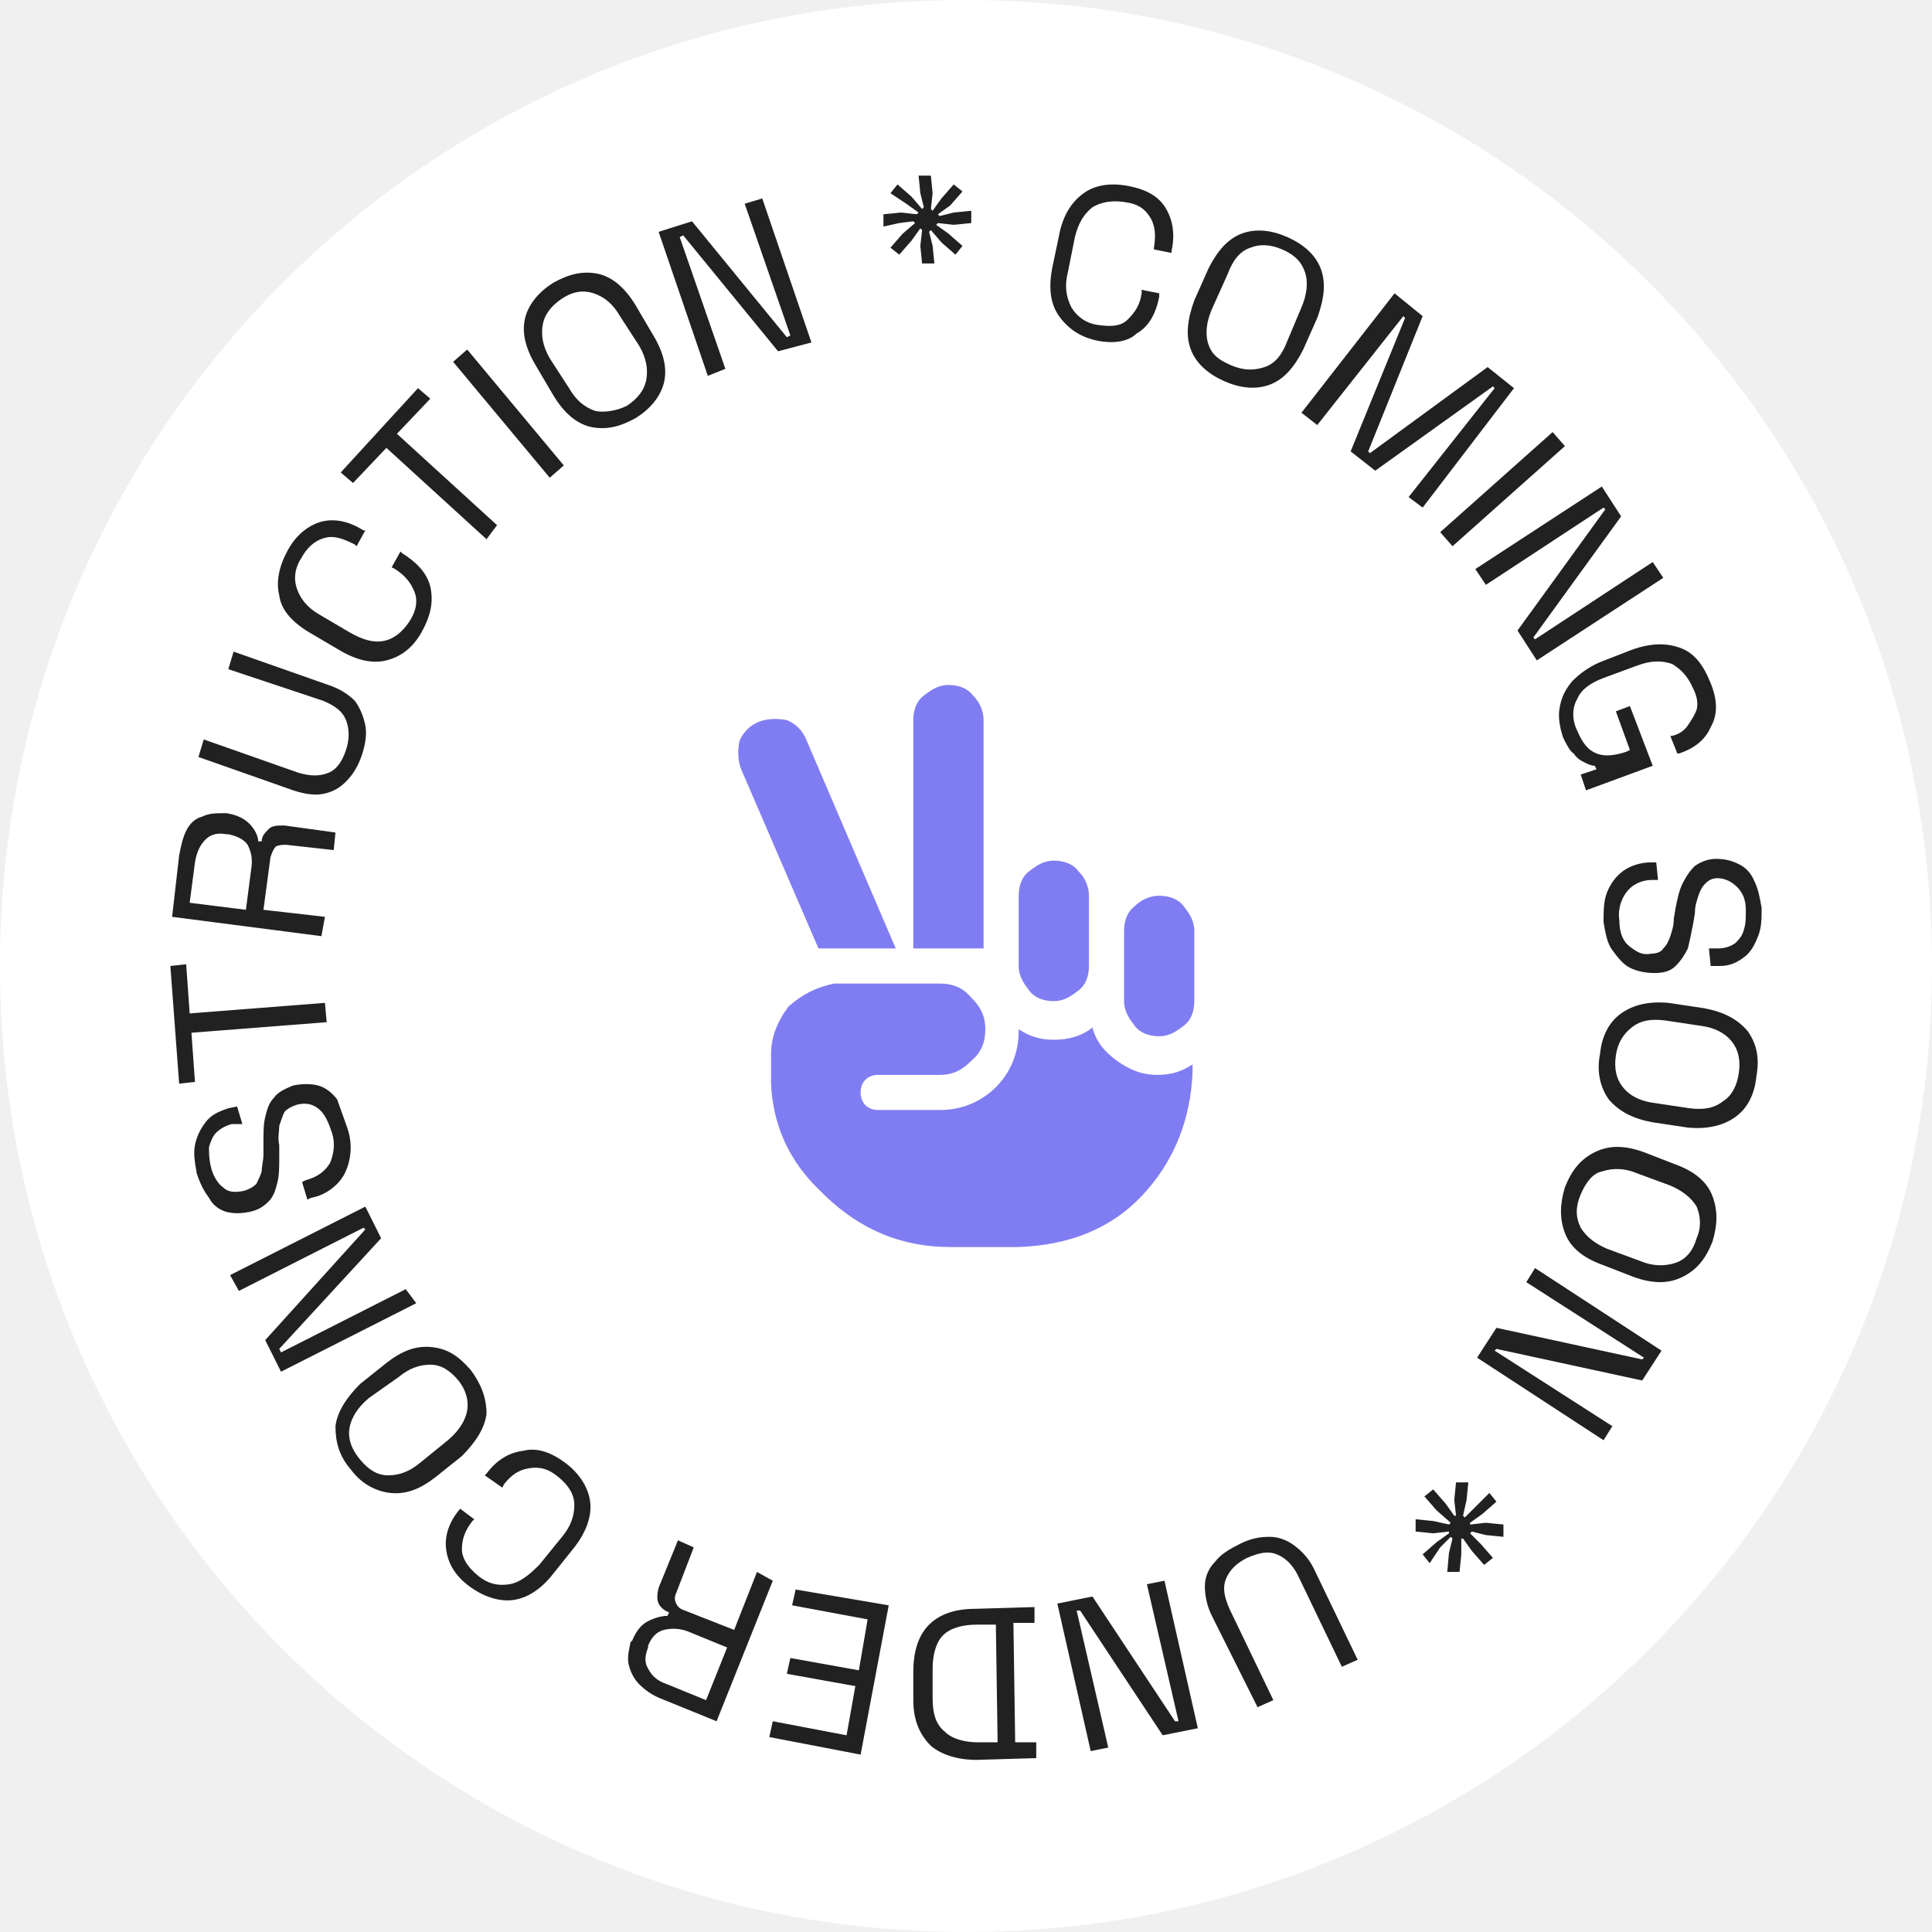
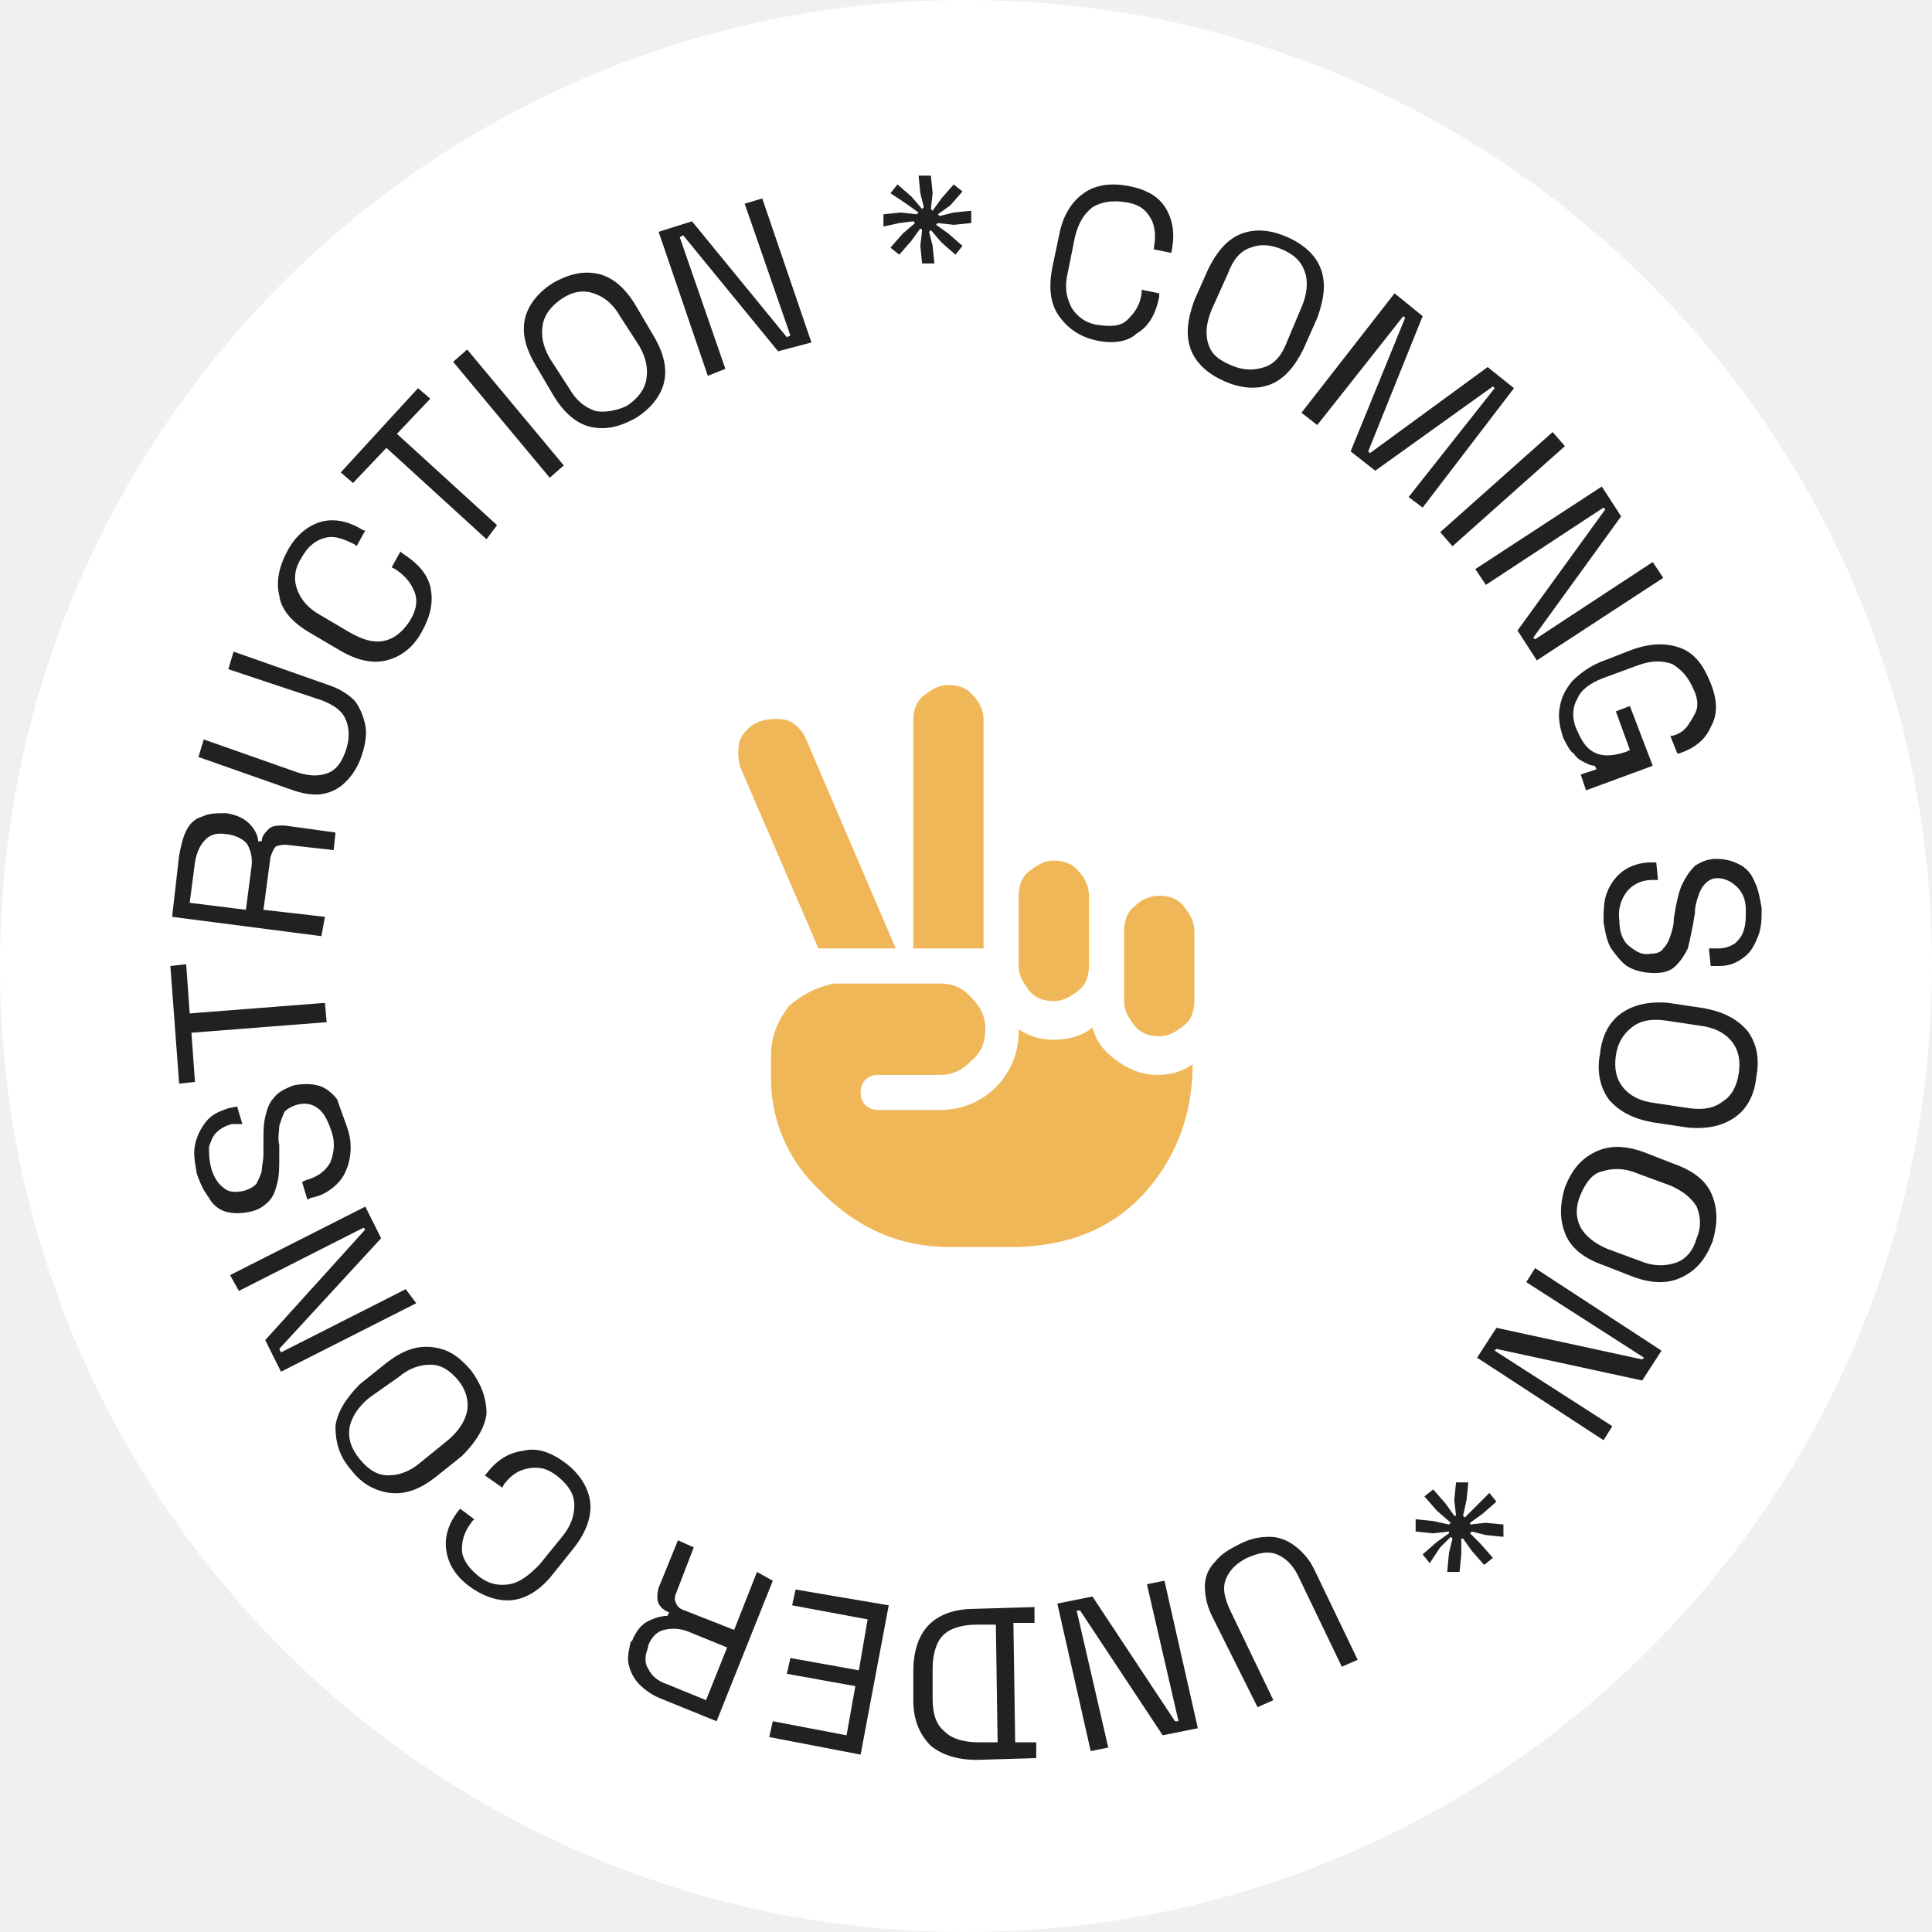
<svg xmlns="http://www.w3.org/2000/svg" id="coming-soon-object" shape-rendering="geometricPrecision" text-rendering="geometricPrecision" width="110px" height="110px" viewBox="0 0 110 110" style="enable-background:new 0 0 110 110;" xml:space="preserve">
  <style type="text/css">
		#rotation-group {
			animation: rotateInfinite 9000ms linear infinite normal forwards
		}
		@keyframes rotateInfinite {
			0% {
				transform: translate(55px,55px) rotate(0deg);
				}
			100% {
				transform: translate(55px,55px) rotate(360deg);
				}
		}
	</style>
  <path fill="#FFFFFF" d="M55,0C24.6,0,0,24.6,0,55s24.6,55,55,55s55-24.6,55-55S85.4,0,55,0L55,0z" />
-   <path fill="#807DF2" d="M51,54h-4.4l-4.4-10.2c-0.2-0.5-0.2-1.1-0.1-1.6c0.2-0.5,0.6-0.9,1.1-1.1c0.5-0.2,1.1-0.2,1.6-0.1   c0.5,0.2,0.9,0.6,1.1,1.1L51,54z M47.5,56h4.4h1.6c0.7,0,1.3,0.2,1.8,0.8c0.5,0.5,0.8,1,0.8,1.8c0,0.7-0.2,1.3-0.8,1.8   c-0.5,0.5-1,0.8-1.8,0.8H50c-0.6,0-1,0.4-1,1c0,0.6,0.4,1,1,1h3.5c1.3,0,2.4-0.5,3.2-1.3c0.8-0.8,1.3-1.9,1.3-3.2v-0.1   c0.6,0.4,1.2,0.6,2,0.6c0.8,0,1.6-0.2,2.2-0.7c0.2,0.8,0.7,1.4,1.4,1.9c0.7,0.5,1.4,0.8,2.3,0.8c0.8,0,1.4-0.2,2-0.6V61   c-0.1,2.8-1.1,5.2-2.9,7.1S60.8,70.9,58,71h-3.9c-2.8,0-5.1-1-7.1-2.9l-0.7-0.7c-1.5-1.6-2.3-3.5-2.4-5.7V60c0-1,0.4-1.9,1-2.7   C45.7,56.6,46.5,56.2,47.5,56L47.5,56z M55.4,39.6c0.4,0.4,0.6,0.9,0.6,1.4v13h-4V41c0-0.6,0.2-1.1,0.6-1.4S53.4,39,54,39   C54.6,39,55.1,39.2,55.4,39.6z M61.4,49.6c0.4,0.4,0.6,0.9,0.6,1.4v4c0,0.6-0.2,1.1-0.6,1.4S60.6,57,60,57c-0.6,0-1.1-0.2-1.4-0.6   S58,55.6,58,55v-4c0-0.6,0.2-1.1,0.6-1.4S59.4,49,60,49C60.6,49,61.1,49.2,61.4,49.6z M64.6,51.6c0.4-0.4,0.9-0.6,1.4-0.6   c0.6,0,1.1,0.2,1.4,0.6S68,52.4,68,53v4c0,0.6-0.2,1.1-0.6,1.4S66.6,59,66,59c-0.6,0-1.1-0.2-1.4-0.6S64,57.6,64,57v-4   C64,52.4,64.2,51.9,64.6,51.6z" />
+   <path fill="#efb758" d="M51,54h-4.4l-4.4-10.2c-0.2-0.5-0.2-1.1-0.1-1.6c0.2-0.5,0.6-0.9,1.1-1.1c0.5-0.2,1.1-0.2,1.6-0.1   c0.5,0.2,0.9,0.6,1.1,1.1L51,54z M47.5,56h4.4h1.6c0.7,0,1.3,0.2,1.8,0.8c0.5,0.5,0.8,1,0.8,1.8c0,0.7-0.2,1.3-0.8,1.8   c-0.5,0.5-1,0.8-1.8,0.8H50c-0.6,0-1,0.4-1,1c0,0.6,0.4,1,1,1h3.5c1.3,0,2.4-0.5,3.2-1.3c0.8-0.8,1.3-1.9,1.3-3.2v-0.1   c0.6,0.4,1.2,0.6,2,0.6c0.8,0,1.6-0.2,2.2-0.7c0.2,0.8,0.7,1.4,1.4,1.9c0.7,0.5,1.4,0.8,2.3,0.8c0.8,0,1.4-0.2,2-0.6V61   c-0.1,2.8-1.1,5.2-2.9,7.1S60.8,70.9,58,71h-3.9c-2.8,0-5.1-1-7.1-2.9l-0.7-0.7c-1.5-1.6-2.3-3.5-2.4-5.7V60c0-1,0.4-1.9,1-2.7   C45.7,56.6,46.5,56.2,47.5,56L47.5,56z M55.4,39.6c0.4,0.4,0.6,0.9,0.6,1.4v13h-4V41c0-0.6,0.2-1.1,0.6-1.4S53.4,39,54,39   C54.6,39,55.1,39.2,55.4,39.6z M61.4,49.6c0.4,0.4,0.6,0.9,0.6,1.4v4c0,0.6-0.2,1.1-0.6,1.4S60.6,57,60,57c-0.6,0-1.1-0.2-1.4-0.6   S58,55.6,58,55v-4c0-0.6,0.2-1.1,0.6-1.4S59.4,49,60,49C60.6,49,61.1,49.2,61.4,49.6z M64.6,51.6c0.4-0.4,0.9-0.6,1.4-0.6   c0.6,0,1.1,0.2,1.4,0.6S68,52.4,68,53v4c0,0.6-0.2,1.1-0.6,1.4S66.6,59,66,59c-0.6,0-1.1-0.2-1.4-0.6S64,57.6,64,57v-4   C64,52.4,64.2,51.9,64.6,51.6z" />
  <g id="rotation-group" transform="translate(55,55) rotate(360)">
    <path fill="#212121" transform="translate(-55,-55)" d="M62.5,19.4c-1-0.2-1.7-0.7-2.2-1.4s-0.6-1.6-0.4-2.7l0.4-1.9c0.2-1.1,0.7-1.9,1.4-2.4s1.6-0.6,2.6-0.4    c1,0.2,1.7,0.6,2.1,1.3c0.4,0.7,0.5,1.5,0.3,2.4l0,0.1l-1-0.2l0-0.1c0.1-0.6,0.1-1.2-0.2-1.7c-0.3-0.5-0.7-0.8-1.5-0.9    c-0.7-0.1-1.3,0-1.8,0.3c-0.5,0.4-0.8,0.9-1,1.7l-0.4,2c-0.2,0.8-0.1,1.4,0.2,2c0.3,0.5,0.8,0.9,1.5,1s1.3,0.1,1.7-0.3    s0.7-0.8,0.8-1.5l0-0.2l1,0.2l0,0.2c-0.2,1-0.6,1.7-1.3,2.1C64.3,19.4,63.5,19.6,62.5,19.4z M69.7,21.7c-0.9-0.4-1.6-1-1.9-1.8    c-0.3-0.8-0.2-1.7,0.2-2.8l0.8-1.8c0.5-1,1.1-1.7,1.9-2s1.7-0.2,2.6,0.2c0.9,0.4,1.6,1,1.9,1.8c0.3,0.8,0.2,1.7-0.2,2.8l-0.8,1.8    c-0.5,1-1.1,1.7-1.9,2S70.6,22.1,69.7,21.7z M70.1,20.8c0.7,0.3,1.3,0.3,1.9,0.1c0.6-0.2,1-0.7,1.3-1.5l0.8-1.9    c0.3-0.7,0.4-1.4,0.2-2c-0.2-0.6-0.6-1-1.3-1.3c-0.7-0.3-1.3-0.3-1.8-0.1c-0.6,0.2-1,0.7-1.3,1.5L69,17.6c-0.3,0.7-0.4,1.4-0.2,2    S69.4,20.5,70.1,20.8z M74.1,23.5l5.3-6.8L81,18l-3.1,7.7l0.1,0.1l6.7-4.9l1.5,1.2L81,28.9l-0.8-0.6l4.9-6.2l-0.1-0.1l-6.7,4.8    l-1.4-1.1l3.1-7.6l-0.1-0.1l-4.9,6.2L74.1,23.5z M82,30.3l6.4-5.7l0.7,0.8l-6.4,5.7L82,30.3z M84,32.4l7.2-4.7l1.1,1.7l-5,6.9    l0.1,0.1l6.7-4.4l0.6,0.9l-7.2,4.7l-1.1-1.7l5-6.9l-0.1-0.1l-6.7,4.4L84,32.4z M89,42c-0.2-0.6-0.3-1.2-0.2-1.7    c0.1-0.6,0.3-1,0.7-1.5c0.4-0.4,0.9-0.8,1.6-1.1l1.8-0.7c1.1-0.4,2-0.4,2.8-0.1s1.3,1,1.7,2c0.4,1,0.4,1.8,0,2.5    c-0.3,0.7-0.9,1.2-1.8,1.5l-0.1,0l-0.4-1l0.1,0c0.4-0.1,0.7-0.3,0.9-0.6c0.2-0.3,0.4-0.6,0.5-0.9c0.1-0.4,0-0.8-0.2-1.2    c-0.3-0.7-0.7-1.1-1.2-1.4c-0.6-0.2-1.2-0.2-2,0.1l-1.9,0.7c-0.8,0.3-1.3,0.7-1.5,1.2c-0.3,0.5-0.3,1.2,0,1.8    c0.3,0.7,0.6,1.1,1.1,1.3c0.5,0.2,1.1,0.1,1.7-0.1l0.2-0.1L92,40.5l0.8-0.3l1.3,3.4L90.3,45L90,44.1l0.9-0.3l-0.1-0.2    c-0.2,0-0.4-0.1-0.6-0.2c-0.2-0.1-0.4-0.2-0.6-0.5C89.4,42.8,89.2,42.4,89,42z M91.3,52.5c0-0.6,0-1.2,0.2-1.7    c0.2-0.5,0.5-0.9,0.9-1.2c0.4-0.3,1-0.5,1.6-0.5l0.3,0l0.1,1l-0.3,0c-0.7,0-1.2,0.3-1.5,0.7s-0.5,1-0.4,1.6c0,0.7,0.2,1.2,0.6,1.5    s0.7,0.5,1.2,0.4c0.3,0,0.6-0.1,0.7-0.3c0.2-0.2,0.3-0.4,0.4-0.7c0.1-0.3,0.2-0.6,0.2-1l0.1-0.6c0.1-0.5,0.2-1,0.4-1.4    c0.2-0.4,0.4-0.7,0.7-1c0.3-0.2,0.7-0.4,1.2-0.4s0.9,0.1,1.3,0.3c0.4,0.2,0.7,0.5,0.9,1c0.2,0.4,0.3,0.9,0.4,1.5    c0,0.6,0,1.1-0.2,1.6s-0.4,0.9-0.8,1.2s-0.8,0.5-1.4,0.5l-0.5,0l-0.1-1l0.5,0c0.4,0,0.7-0.1,1-0.3c0.2-0.2,0.4-0.4,0.5-0.8    c0.1-0.3,0.1-0.7,0.1-1.1c0-0.6-0.2-1-0.5-1.3S98.2,50,97.8,50c-0.3,0-0.5,0.1-0.7,0.3c-0.2,0.2-0.3,0.4-0.4,0.7    c-0.1,0.3-0.2,0.6-0.2,1l-0.1,0.6c-0.1,0.5-0.2,1-0.3,1.4c-0.2,0.4-0.4,0.7-0.7,1c-0.3,0.3-0.7,0.4-1.2,0.4c-0.5,0-1-0.1-1.4-0.3    c-0.4-0.2-0.7-0.6-1-1C91.5,53.7,91.4,53.1,91.3,52.5z M91.1,60c0.1-1,0.5-1.8,1.2-2.3c0.7-0.5,1.6-0.7,2.7-0.6l2,0.3    c1.1,0.2,1.9,0.6,2.5,1.3c0.5,0.7,0.7,1.5,0.5,2.6c-0.1,1-0.5,1.8-1.2,2.3c-0.7,0.5-1.6,0.7-2.7,0.6l-2-0.3    c-1.1-0.2-1.9-0.6-2.5-1.3C91.1,61.9,90.9,61,91.1,60z M92,60.1c-0.1,0.7,0,1.3,0.4,1.8c0.4,0.5,1,0.8,1.8,0.9l2,0.3    c0.8,0.1,1.4,0,1.9-0.4c0.5-0.3,0.8-0.9,0.9-1.6c0.1-0.7,0-1.3-0.4-1.8c-0.4-0.5-1-0.8-1.8-0.9l-2-0.3c-0.8-0.1-1.4,0-1.9,0.4    C92.4,58.9,92.1,59.4,92,60.1z M89.1,67.6c0.4-1,0.9-1.6,1.7-2c0.8-0.4,1.7-0.4,2.8,0l1.8,0.7c1.1,0.4,1.8,1,2.1,1.8    c0.3,0.8,0.3,1.6,0,2.6c-0.4,1-0.9,1.6-1.7,2c-0.8,0.4-1.7,0.4-2.8,0L91.2,72c-1.1-0.4-1.8-1-2.1-1.8S88.8,68.6,89.1,67.6z M90,68    c-0.3,0.7-0.3,1.3,0,1.9c0.3,0.5,0.8,0.9,1.5,1.2l1.9,0.7c0.7,0.3,1.4,0.3,2,0.1c0.6-0.2,1-0.7,1.2-1.4c0.3-0.7,0.2-1.3,0-1.8    c-0.3-0.5-0.8-0.9-1.5-1.2l-1.9-0.7c-0.7-0.3-1.4-0.3-2-0.1C90.7,66.8,90.3,67.3,90,68z M87.4,72.2l7.2,4.7l-1.1,1.7l-8.3-1.8    l-0.1,0.1l6.7,4.3L91.3,82l-7.2-4.7l1.1-1.7l8.3,1.8l0.1-0.1L86.9,73L87.4,72.2z M84.8,85l0.4,0.5l-0.8,0.7l-0.7,0.5l0,0.1l0.9-0.1    l1,0.1l0,0.7l-1-0.1l-0.8-0.2l-0.1,0.1l0.6,0.6l0.7,0.8l-0.5,0.4l-0.7-0.8l-0.5-0.7l-0.1,0l0,0.9l-0.1,1l-0.7,0l0.1-1.1l0.2-0.8    l-0.1-0.1l-0.6,0.6L81.4,89l-0.4-0.5l0.8-0.7l0.7-0.5l0-0.1l-0.9,0.1l-1-0.1l0-0.7l1,0.1l0.9,0.2l0.1-0.1L81.8,86l-0.7-0.8l0.5-0.4    l0.7,0.8l0.5,0.7l0.1,0l-0.1-0.9l0.1-1l0.7,0l-0.1,1l-0.2,0.9l0.1,0.1l0.6-0.6L84.8,85z M70.6,87.9c0.6-0.3,1.1-0.4,1.7-0.4    c0.5,0,1,0.2,1.4,0.5c0.4,0.3,0.8,0.7,1.1,1.3l2.5,5.2l-0.9,0.4l-2.5-5.2c-0.3-0.6-0.7-1-1.2-1.2c-0.5-0.2-1-0.1-1.7,0.2    c-0.6,0.3-1,0.7-1.2,1.2s-0.1,1,0.2,1.7l2.5,5.2l-0.9,0.4L69,92c-0.3-0.6-0.4-1.2-0.4-1.7c0-0.5,0.2-1,0.6-1.4    C69.5,88.5,70,88.2,70.6,87.9z M66.3,90l1.9,8.4l-2,0.4l-4.7-7.1l-0.2,0l1.8,7.8l-1,0.2l-1.9-8.4l2-0.4l4.7,7.1l0.2,0l-1.8-7.8    L66.3,90z M58.9,91.5l0,0.9l-1.2,0l0.1,6.8l1.2,0l0,0.9l-3.4,0.1c-1.1,0-2-0.3-2.6-0.8c-0.6-0.6-1-1.4-1-2.6l0-1.6    c0-1.2,0.3-2.1,0.9-2.7s1.5-0.9,2.6-0.9L58.9,91.5z M56.7,92.5l-1.1,0c-0.8,0-1.5,0.2-1.9,0.6c-0.4,0.4-0.6,1.1-0.6,1.9l0,1.7    c0,0.9,0.2,1.5,0.7,1.9c0.4,0.4,1.1,0.6,1.9,0.6l1.1,0L56.7,92.5z M50.6,91.4L49,99.9l-5.2-1L44,98l4.2,0.8l0.5-2.8l-3.9-0.7    l0.2-0.9l3.9,0.7l0.5-2.9l-4.3-0.8l0.2-0.9L50.6,91.4z M44,90l-3.2,8l-3.2-1.3c-0.5-0.2-0.9-0.5-1.2-0.8c-0.3-0.3-0.5-0.7-0.6-1.1    c-0.1-0.4,0-0.8,0.1-1.3l0.1-0.1c0.2-0.5,0.5-0.9,0.9-1.1s0.8-0.3,1.1-0.3l0.1-0.2c-0.3-0.1-0.5-0.3-0.6-0.5s-0.1-0.5,0-0.9l1.1-2.7    l0.9,0.4l-1,2.6c-0.1,0.2-0.1,0.4,0,0.6s0.2,0.3,0.5,0.4l2.8,1.1l1.3-3.3L44,90z M41.4,93.8l-2.2-0.9c-0.5-0.2-1-0.2-1.4-0.1    c-0.4,0.1-0.7,0.4-0.9,0.9l0,0.1c-0.2,0.5-0.2,0.9,0,1.2c0.2,0.4,0.5,0.7,1.1,0.9l2.2,0.9L41.4,93.8z M32.2,83.3    c0.8,0.6,1.3,1.4,1.4,2.2c0.1,0.8-0.2,1.7-0.9,2.6l-1.2,1.5c-0.7,0.9-1.5,1.4-2.3,1.5s-1.7-0.2-2.5-0.8c-0.8-0.6-1.2-1.3-1.3-2.1    c-0.1-0.8,0.2-1.6,0.8-2.3l0,0l0.8,0.6l-0.1,0.1c-0.4,0.5-0.6,1-0.6,1.6c0,0.5,0.3,1,0.9,1.5c0.6,0.5,1.2,0.6,1.8,0.5    c0.6-0.1,1.1-0.5,1.7-1.1l1.3-1.6c0.5-0.6,0.7-1.2,0.7-1.8c0-0.6-0.3-1.1-0.9-1.6s-1.1-0.6-1.7-0.5s-1,0.4-1.4,0.9l-0.1,0.2L27.6,84    l0.1-0.1c0.6-0.8,1.3-1.2,2.1-1.3C30.6,82.4,31.4,82.7,32.2,83.3z M26.8,78c0.6,0.8,0.9,1.6,0.9,2.5c-0.1,0.8-0.6,1.6-1.4,2.4    l-1.5,1.2c-0.9,0.7-1.7,1-2.6,0.9c-0.8-0.1-1.6-0.5-2.2-1.3c-0.7-0.8-0.9-1.6-0.9-2.5c0.1-0.8,0.6-1.6,1.4-2.4l1.5-1.2    c0.9-0.7,1.7-1,2.6-0.9S26.1,77.2,26.8,78z M26.1,78.6c-0.5-0.6-1-0.9-1.6-0.9c-0.6,0-1.2,0.2-1.8,0.7L21,79.6    c-0.6,0.5-1,1.1-1.1,1.7c-0.1,0.6,0.1,1.2,0.6,1.8c0.5,0.6,1,0.9,1.6,0.9c0.6,0,1.2-0.2,1.8-0.7l1.6-1.3c0.6-0.5,1-1.1,1.1-1.7    C26.7,79.7,26.5,79.1,26.1,78.6z M23.7,74.2l-7.7,3.9l-0.9-1.8l5.7-6.3l-0.1-0.1l-7.1,3.6l-0.5-0.9l7.7-3.9l0.9,1.8l-5.8,6.3    l0.1,0.2l7.1-3.6L23.7,74.2z M19.8,64.3c0.2,0.6,0.2,1.2,0.1,1.7c-0.1,0.5-0.3,1-0.7,1.4c-0.4,0.4-0.9,0.7-1.5,0.8l-0.2,0.1l-0.3-1    l0.2-0.1c0.7-0.2,1.1-0.5,1.4-1c0.2-0.5,0.3-1.1,0.1-1.7c-0.2-0.6-0.4-1.1-0.8-1.4c-0.4-0.3-0.8-0.3-1.2-0.2    c-0.3,0.1-0.5,0.2-0.7,0.4c-0.1,0.2-0.2,0.5-0.3,0.8c0,0.3-0.1,0.7,0,1.1l0,0.7c0,0.5,0,1-0.1,1.4c-0.1,0.4-0.2,0.8-0.5,1.1    s-0.6,0.5-1.1,0.6c-0.5,0.1-0.9,0.1-1.3,0c-0.4-0.1-0.8-0.4-1-0.8c-0.3-0.4-0.5-0.8-0.7-1.4c-0.1-0.6-0.2-1.1-0.1-1.6    c0.1-0.5,0.3-0.9,0.6-1.3c0.3-0.4,0.7-0.6,1.3-0.8l0.5-0.1l0.3,1L13.2,64c-0.4,0.1-0.7,0.3-0.9,0.5c-0.2,0.2-0.3,0.5-0.4,0.8    c0,0.3,0,0.7,0.1,1.1c0.1,0.5,0.4,1,0.7,1.2c0.3,0.3,0.7,0.3,1.2,0.2c0.3-0.1,0.5-0.2,0.7-0.4c0.1-0.2,0.2-0.4,0.3-0.7    c0-0.3,0.1-0.6,0.1-1l0-0.7c0-0.5,0-1,0.1-1.4c0.1-0.4,0.2-0.8,0.5-1.1c0.2-0.3,0.6-0.5,1.1-0.7c0.5-0.1,1-0.1,1.4,0    c0.4,0.1,0.8,0.4,1.1,0.8C19.4,63.2,19.6,63.7,19.8,64.3z M18.6,58.2l-7.7,0.6l0.2,2.8l-0.9,0.1L9.7,55l0.9-0.1l0.2,2.8l7.7-0.6    L18.6,58.2z M18.3,53.3l-8.5-1.1l0.4-3.5c0.1-0.5,0.2-1,0.4-1.4c0.2-0.4,0.5-0.7,0.9-0.8c0.4-0.2,0.8-0.2,1.3-0.2l0.1,0    c0.6,0.1,1,0.3,1.3,0.6c0.3,0.3,0.5,0.7,0.5,1l0.2,0c0-0.3,0.2-0.5,0.4-0.7c0.2-0.2,0.5-0.2,0.9-0.2l2.9,0.4l-0.1,1l-2.7-0.3    c-0.2,0-0.4,0-0.6,0.1c-0.1,0.1-0.2,0.3-0.3,0.6l-0.4,3l3.5,0.4L18.3,53.3z M14,51.8l0.3-2.3c0.1-0.6,0-1-0.2-1.4    c-0.2-0.3-0.6-0.5-1.1-0.6l-0.1,0c-0.5-0.1-0.9,0-1.2,0.3c-0.3,0.3-0.5,0.7-0.6,1.3l-0.3,2.3L14,51.8z M20.6,43    c-0.2,0.6-0.5,1.1-0.9,1.5c-0.4,0.4-0.8,0.6-1.3,0.7c-0.5,0.1-1.1,0-1.7-0.2l-5.4-1.9l0.3-1l5.4,1.9c0.7,0.2,1.2,0.2,1.7,0    s0.8-0.7,1-1.3c0.2-0.6,0.2-1.2,0-1.7c-0.2-0.5-0.6-0.8-1.3-1.1L13,38.1l0.3-1l5.4,1.9c0.6,0.2,1.1,0.5,1.5,0.9    c0.3,0.4,0.5,0.9,0.6,1.4S20.8,42.4,20.6,43z M24,36c-0.5,0.9-1.2,1.4-2,1.6s-1.7,0-2.7-0.6l-1.7-1c-1-0.6-1.6-1.3-1.7-2.1    c-0.2-0.8,0-1.7,0.5-2.6c0.5-0.9,1.2-1.4,1.9-1.6c0.8-0.2,1.6,0,2.4,0.5l0.1,0l-0.5,0.9l-0.1-0.1c-0.6-0.3-1.1-0.5-1.6-0.4    c-0.5,0.1-1,0.4-1.4,1.1c-0.4,0.6-0.5,1.2-0.3,1.8c0.2,0.6,0.6,1.1,1.3,1.5l1.7,1c0.7,0.4,1.3,0.6,1.9,0.5c0.6-0.1,1.1-0.5,1.5-1.1    s0.5-1.2,0.3-1.7c-0.2-0.5-0.5-0.9-1.1-1.3l-0.2-0.1l0.5-0.9l0.1,0.1c0.8,0.5,1.4,1.1,1.6,1.9C24.7,34.3,24.5,35.1,24,36z    M27.7,30.7L22,25.5l-1.9,2l-0.7-0.6l4.4-4.8l0.7,0.6l-1.9,2l5.7,5.2L27.7,30.7z M31.3,27.2l-5.5-6.6l0.8-0.7l5.5,6.6L31.3,27.2z    M36.2,23.8c-0.9,0.5-1.7,0.7-2.6,0.5c-0.8-0.2-1.5-0.8-2.1-1.8l-1-1.7c-0.6-1-0.8-1.9-0.6-2.7c0.2-0.8,0.8-1.5,1.6-2    c0.9-0.5,1.7-0.7,2.6-0.5c0.8,0.2,1.5,0.8,2.1,1.8l1,1.7c0.6,1,0.8,1.9,0.6,2.7C37.6,22.6,37,23.3,36.2,23.8z M35.7,23.1    c0.6-0.4,1-0.9,1.1-1.5c0.1-0.6,0-1.2-0.4-1.9l-1.1-1.7c-0.4-0.7-0.9-1.1-1.5-1.3c-0.6-0.2-1.2-0.1-1.8,0.3c-0.6,0.4-1,0.9-1.1,1.5    c-0.1,0.6,0,1.2,0.4,1.9l1.1,1.7c0.4,0.7,0.9,1.1,1.5,1.3C34.4,23.5,35.1,23.4,35.7,23.1z M40.3,21.4l-2.8-8.2l1.9-0.6l5.4,6.6    l0.2-0.1l-2.6-7.5l1-0.3l2.8,8.2L44.3,20l-5.4-6.6l-0.2,0.1l2.6,7.5L40.3,21.4z M50.3,12.9l0-0.7l1-0.1l0.9,0.1l0.1-0.1l-0.7-0.5    L50.7,11l0.4-0.5l0.8,0.7l0.6,0.7l0.1-0.1l-0.2-0.8l-0.1-1l0.7,0l0.1,1l-0.1,0.9l0.1,0.1l0.5-0.7l0.7-0.8l0.5,0.4l-0.7,0.8l-0.7,0.5    l0.1,0.1l0.8-0.2l1-0.1l0,0.7l-1,0.1l-0.9-0.1l-0.1,0.1l0.7,0.5l0.8,0.7l-0.4,0.5l-0.8-0.7l-0.6-0.7l-0.1,0.1l0.2,0.8l0.1,1l-0.7,0    l-0.1-1l0.1-0.9l-0.1-0.1l-0.5,0.7l-0.7,0.8l-0.5-0.4l0.7-0.8l0.7-0.6l-0.1-0.1l-0.8,0.1L50.3,12.9z" />
  </g>
</svg>
